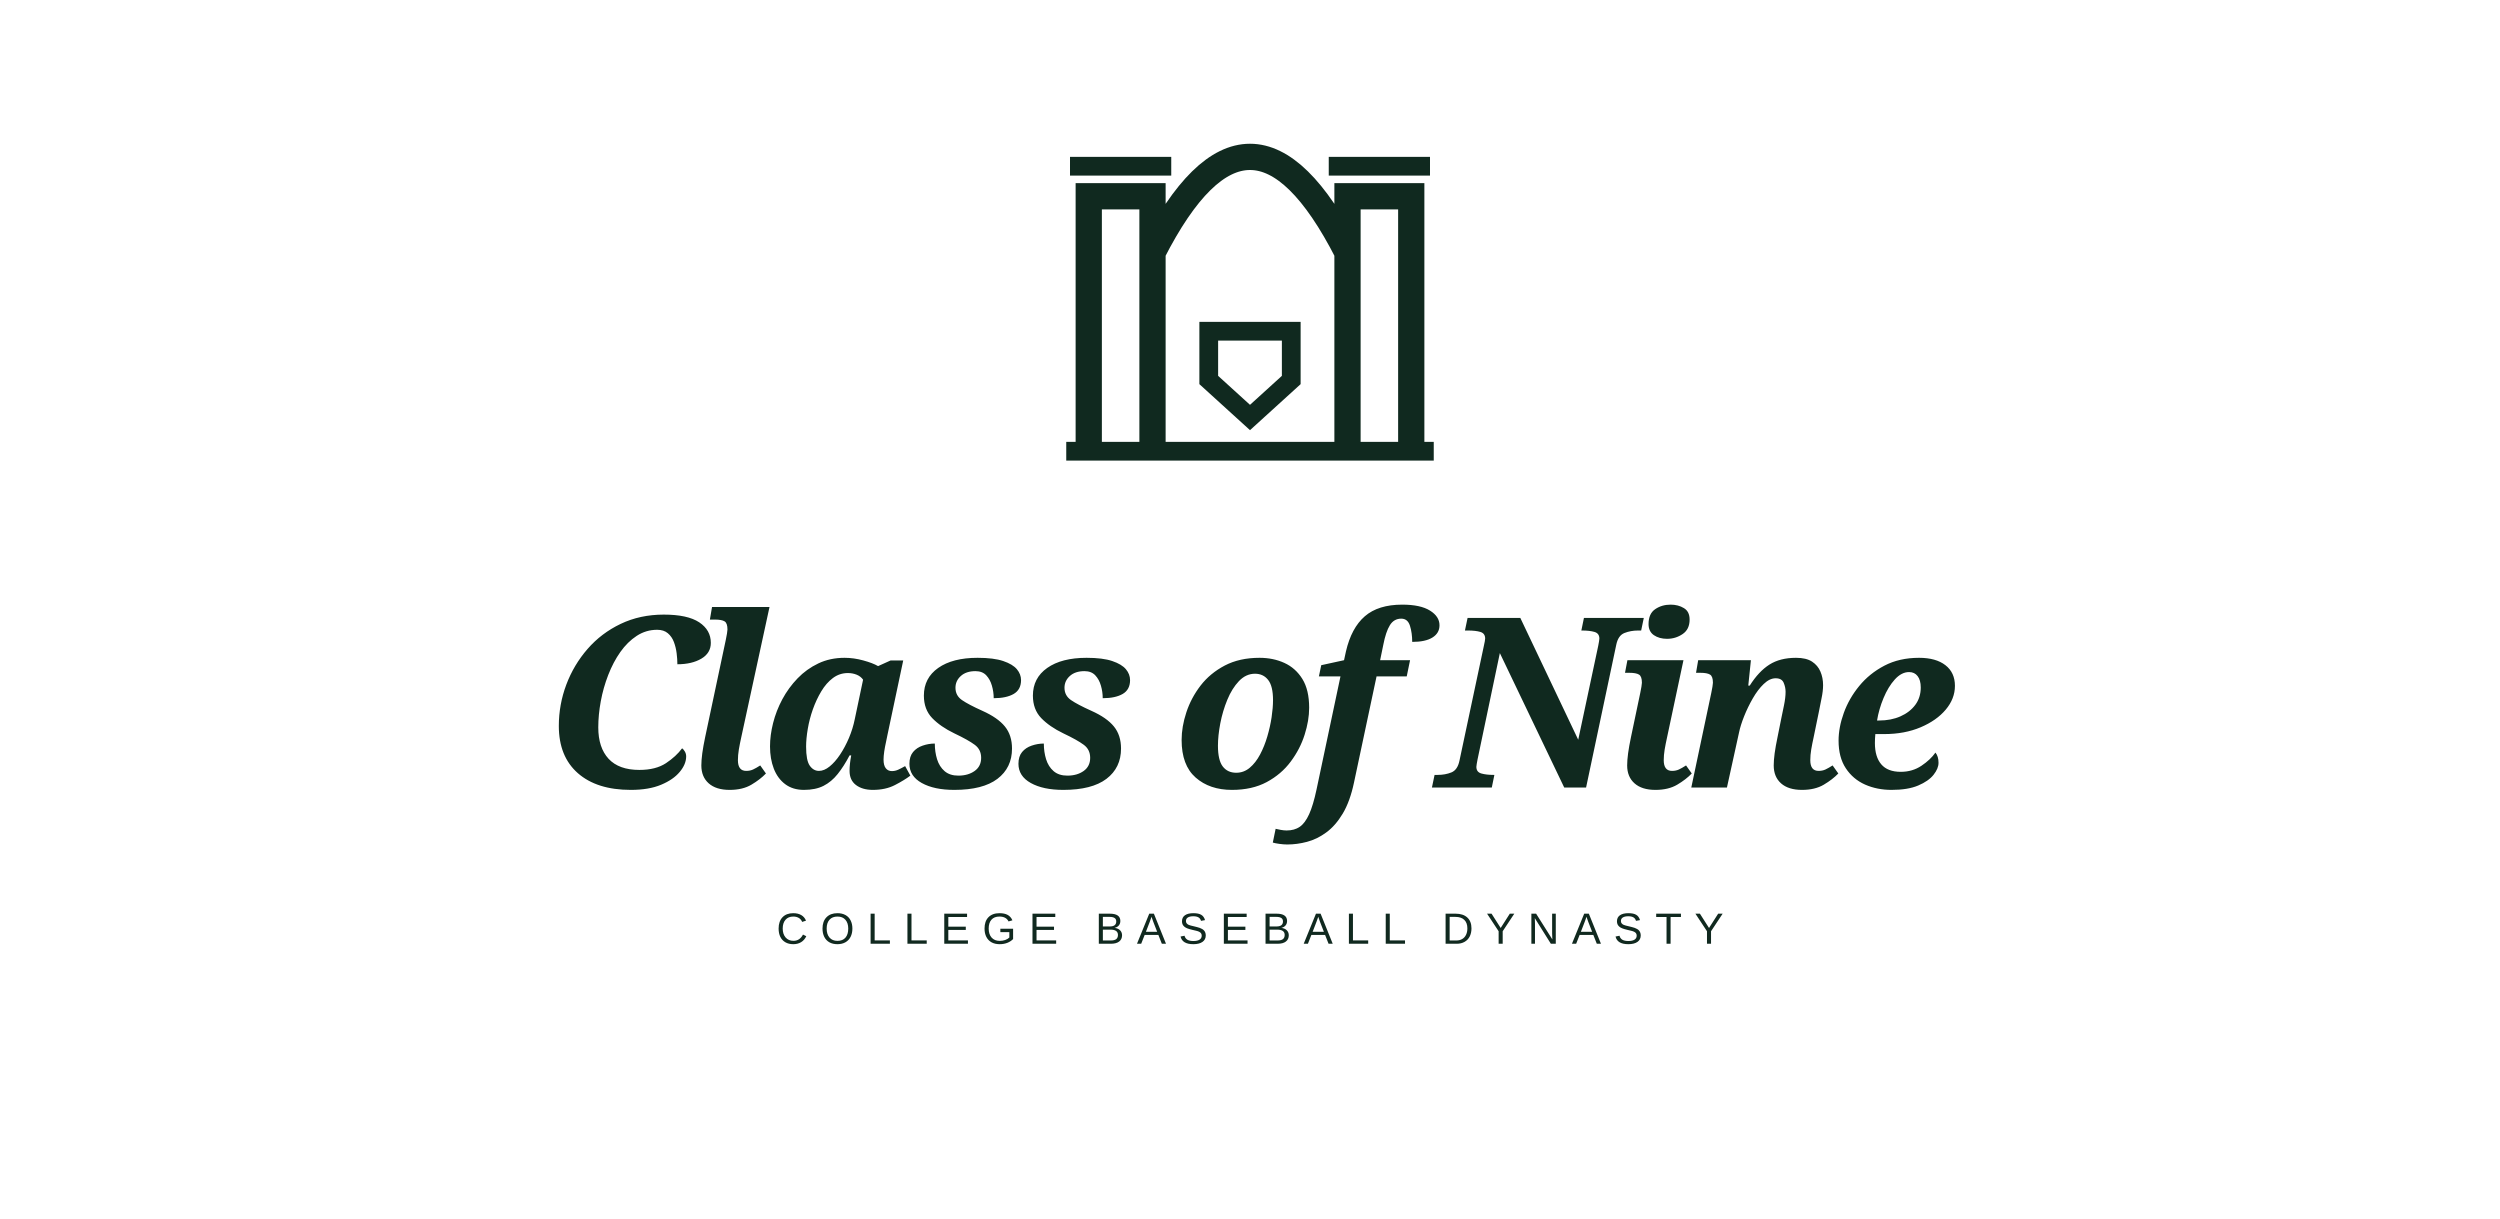
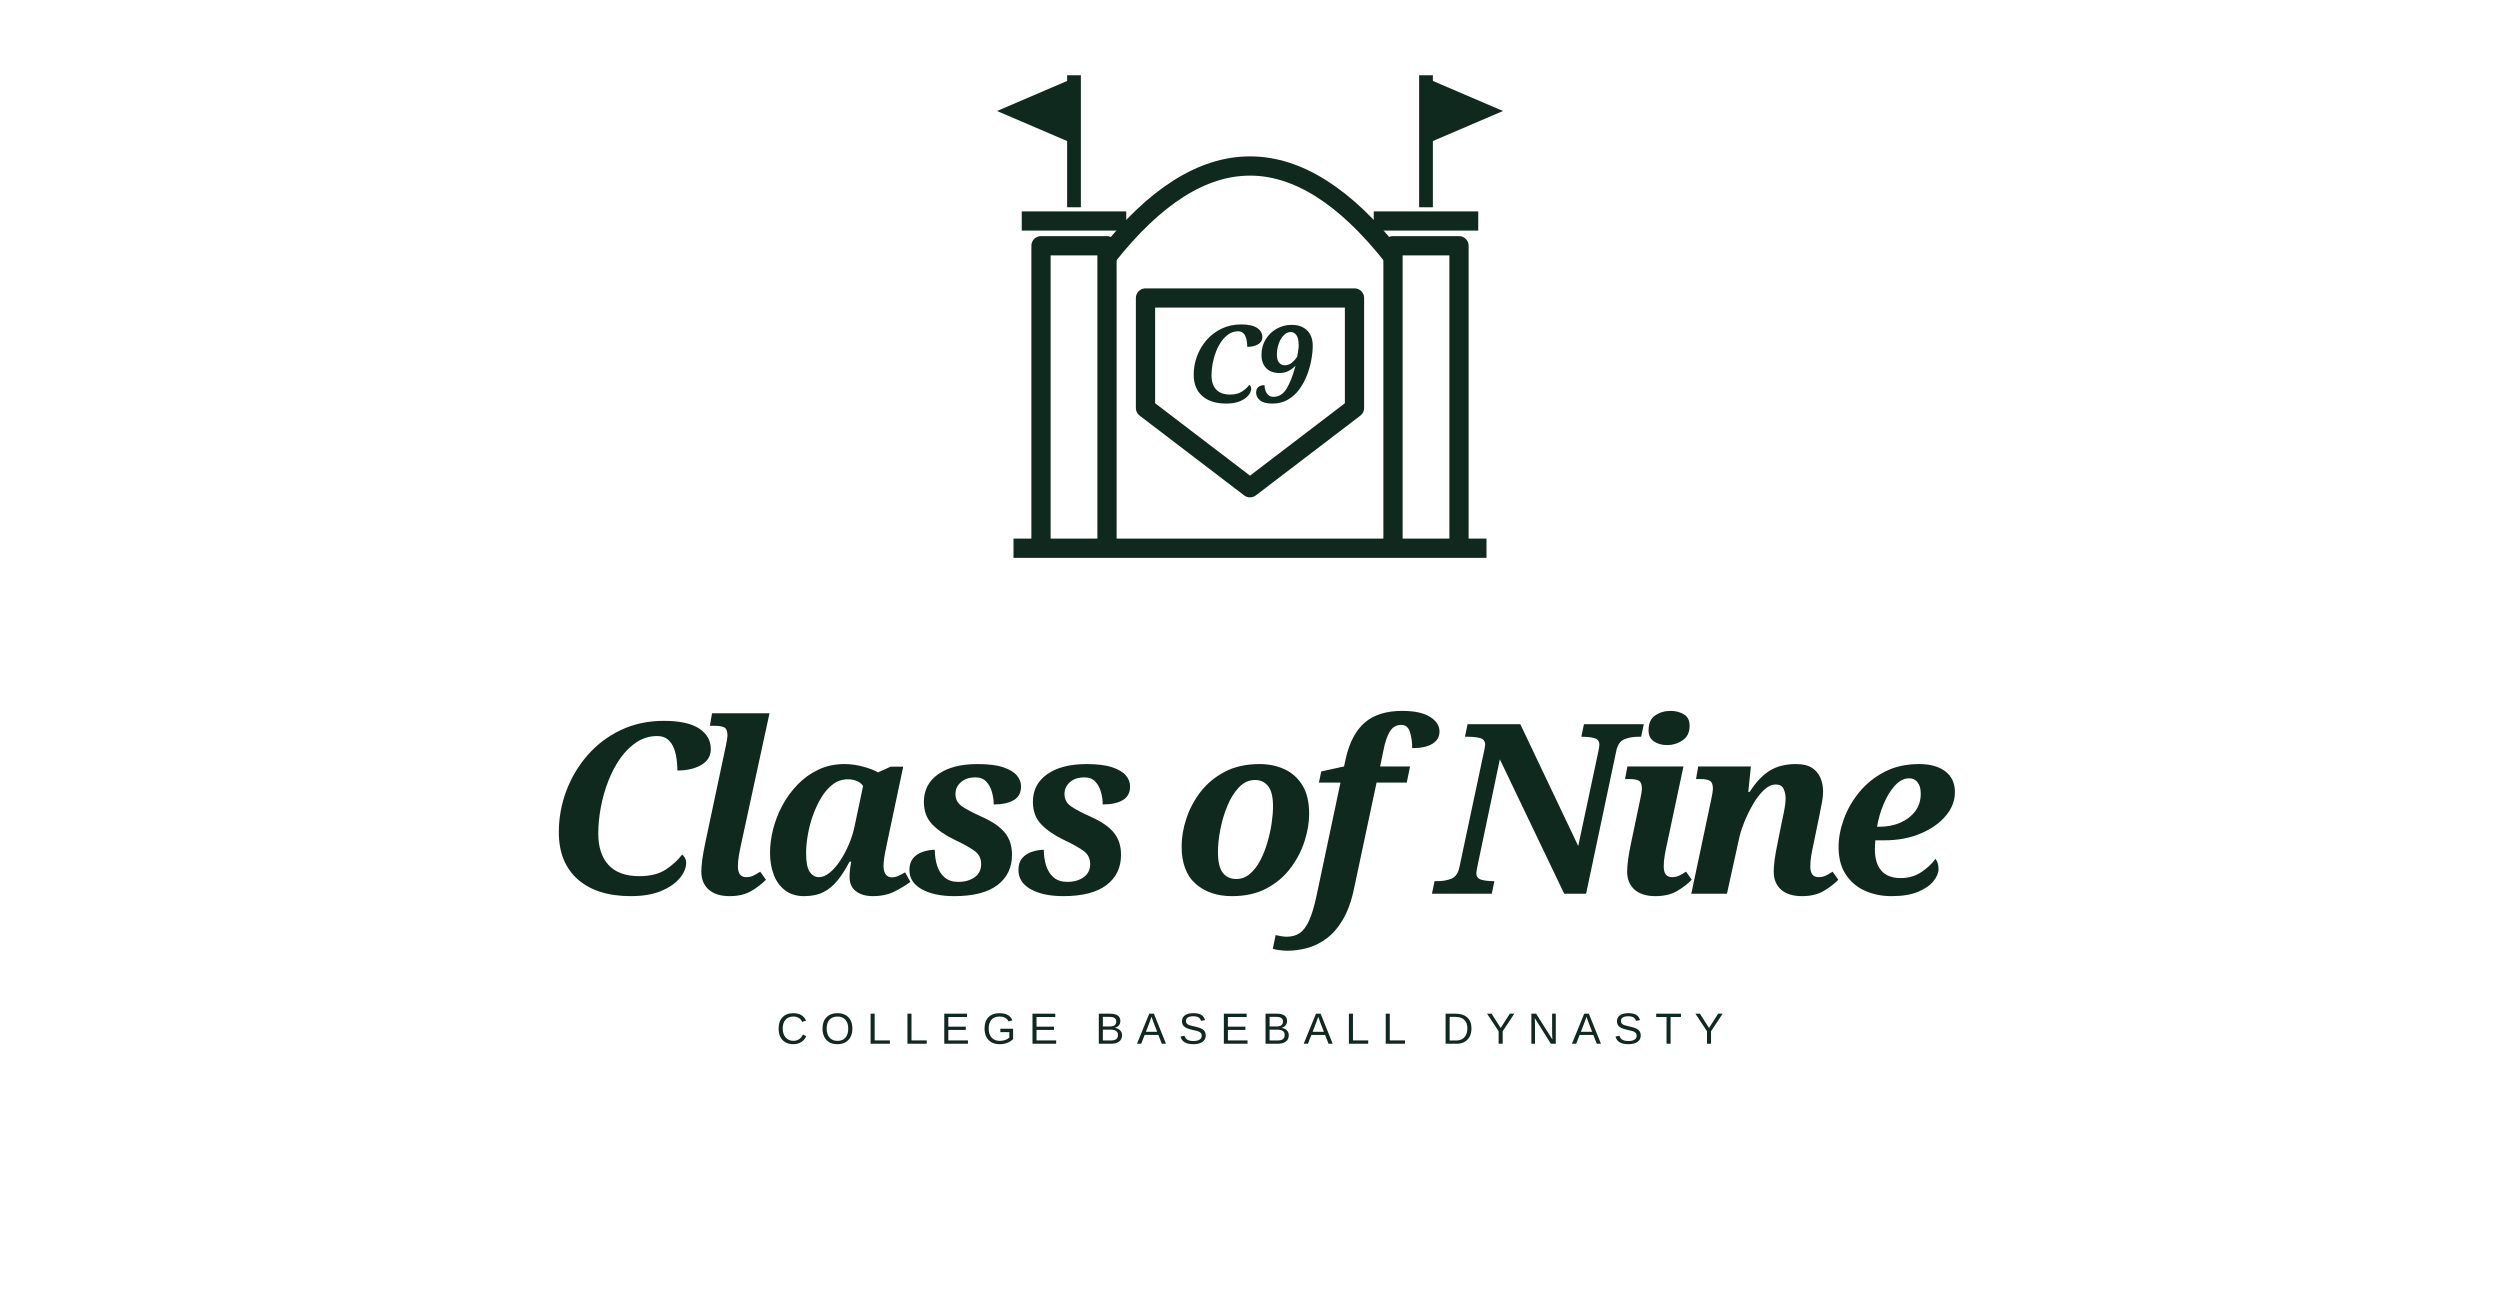
- <svg xmlns="http://www.w3.org/2000/svg" viewBox="0 0 800 390" role="img" aria-labelledby="title">
-   <g transform="translate(328 16) scale(1.2)" color="#10291f">
-     <path d="M17 107V39H34V107M86 107V39H103V107M34 54Q60 3 86 54" fill="none" stroke="currentColor" stroke-width="7" />
-     <path d="M11 107H109M12 31H39M81 31H108M49 75H71V88L60 98 49 88Z" fill="none" stroke="currentColor" stroke-width="5" />
+ <svg xmlns="http://www.w3.org/2000/svg" viewBox="0 0 800 420" role="img" aria-labelledby="title">
+   <g transform="translate(312 10) scale(.88)" color="#10291f">
+     <g fill="none" stroke="currentColor" stroke-width="7" stroke-linejoin="round" stroke-linecap="butt">
+       <path d="M24 188V78H48V188M152 188V78H176V188" />
+       <path d="M48 82Q100 16 152 82" />
+       <path d="M17 69H55M145 69H183M14 188H186" />
+       <path d="M36 64V16M164 64V16" stroke-width="5" />
+       <path d="M36 17 8 29 36 41ZM164 17 192 29 164 41Z" fill="currentColor" stroke="none" />
+       <path d="M62 97H138V137L100 166 62 137Z" />
+       <text x="100" y="135" fill="currentColor" stroke="none" text-anchor="middle" font-family="Georgia,serif" font-weight="bold" font-style="italic" font-size="39" letter-spacing="-2">C9</text>
+     </g>
  </g>
-   <text x="400" y="252" text-anchor="middle" fill="#10291f" font-family="Georgia,serif" font-size="76" font-style="italic" font-weight="800" letter-spacing="-4.18">Class of Nine</text>
-   <text x="400" y="302" text-anchor="middle" fill="#10291f" font-family="Arial,sans-serif" font-size="14" letter-spacing="4">COLLEGE BASEBALL DYNASTY</text>
+   <text x="400" y="286" text-anchor="middle" fill="#10291f" font-family="Georgia,serif" font-size="76" font-style="italic" font-weight="800" letter-spacing="-4.18">Class of Nine</text>
+   <text x="400" y="334" text-anchor="middle" fill="#10291f" font-family="Arial,sans-serif" font-size="14" letter-spacing="4">COLLEGE BASEBALL DYNASTY</text>
</svg>
